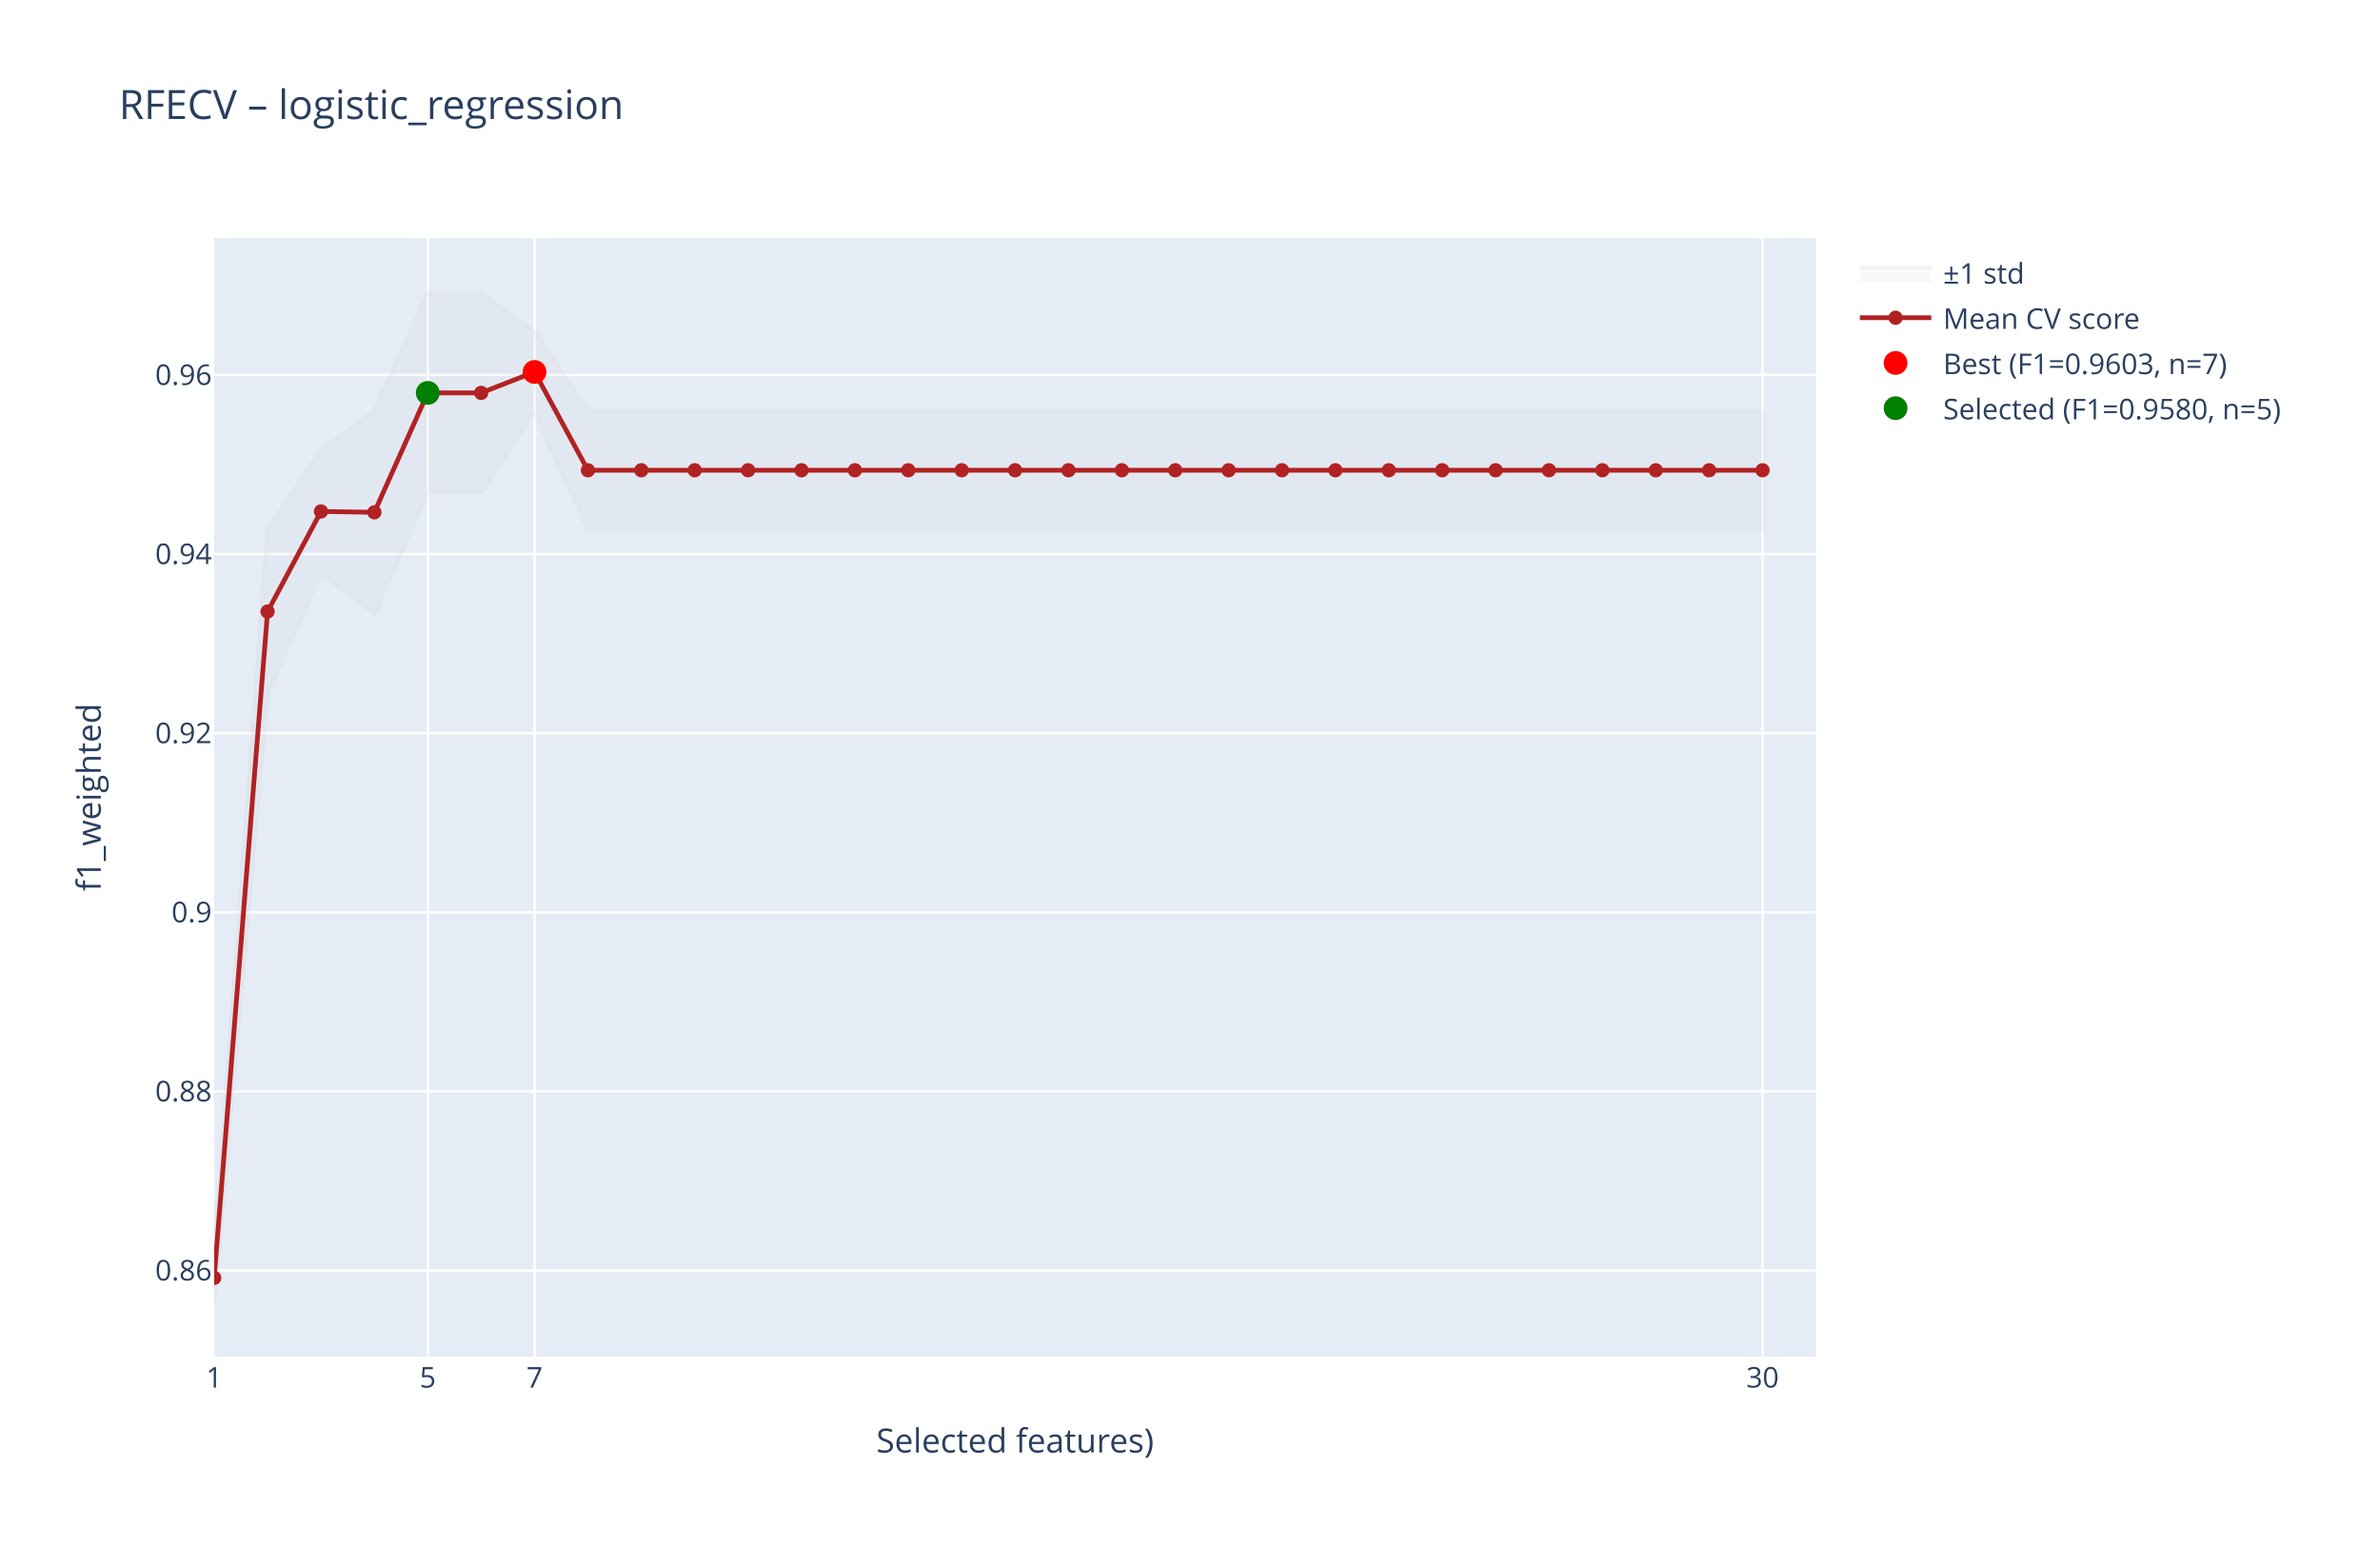
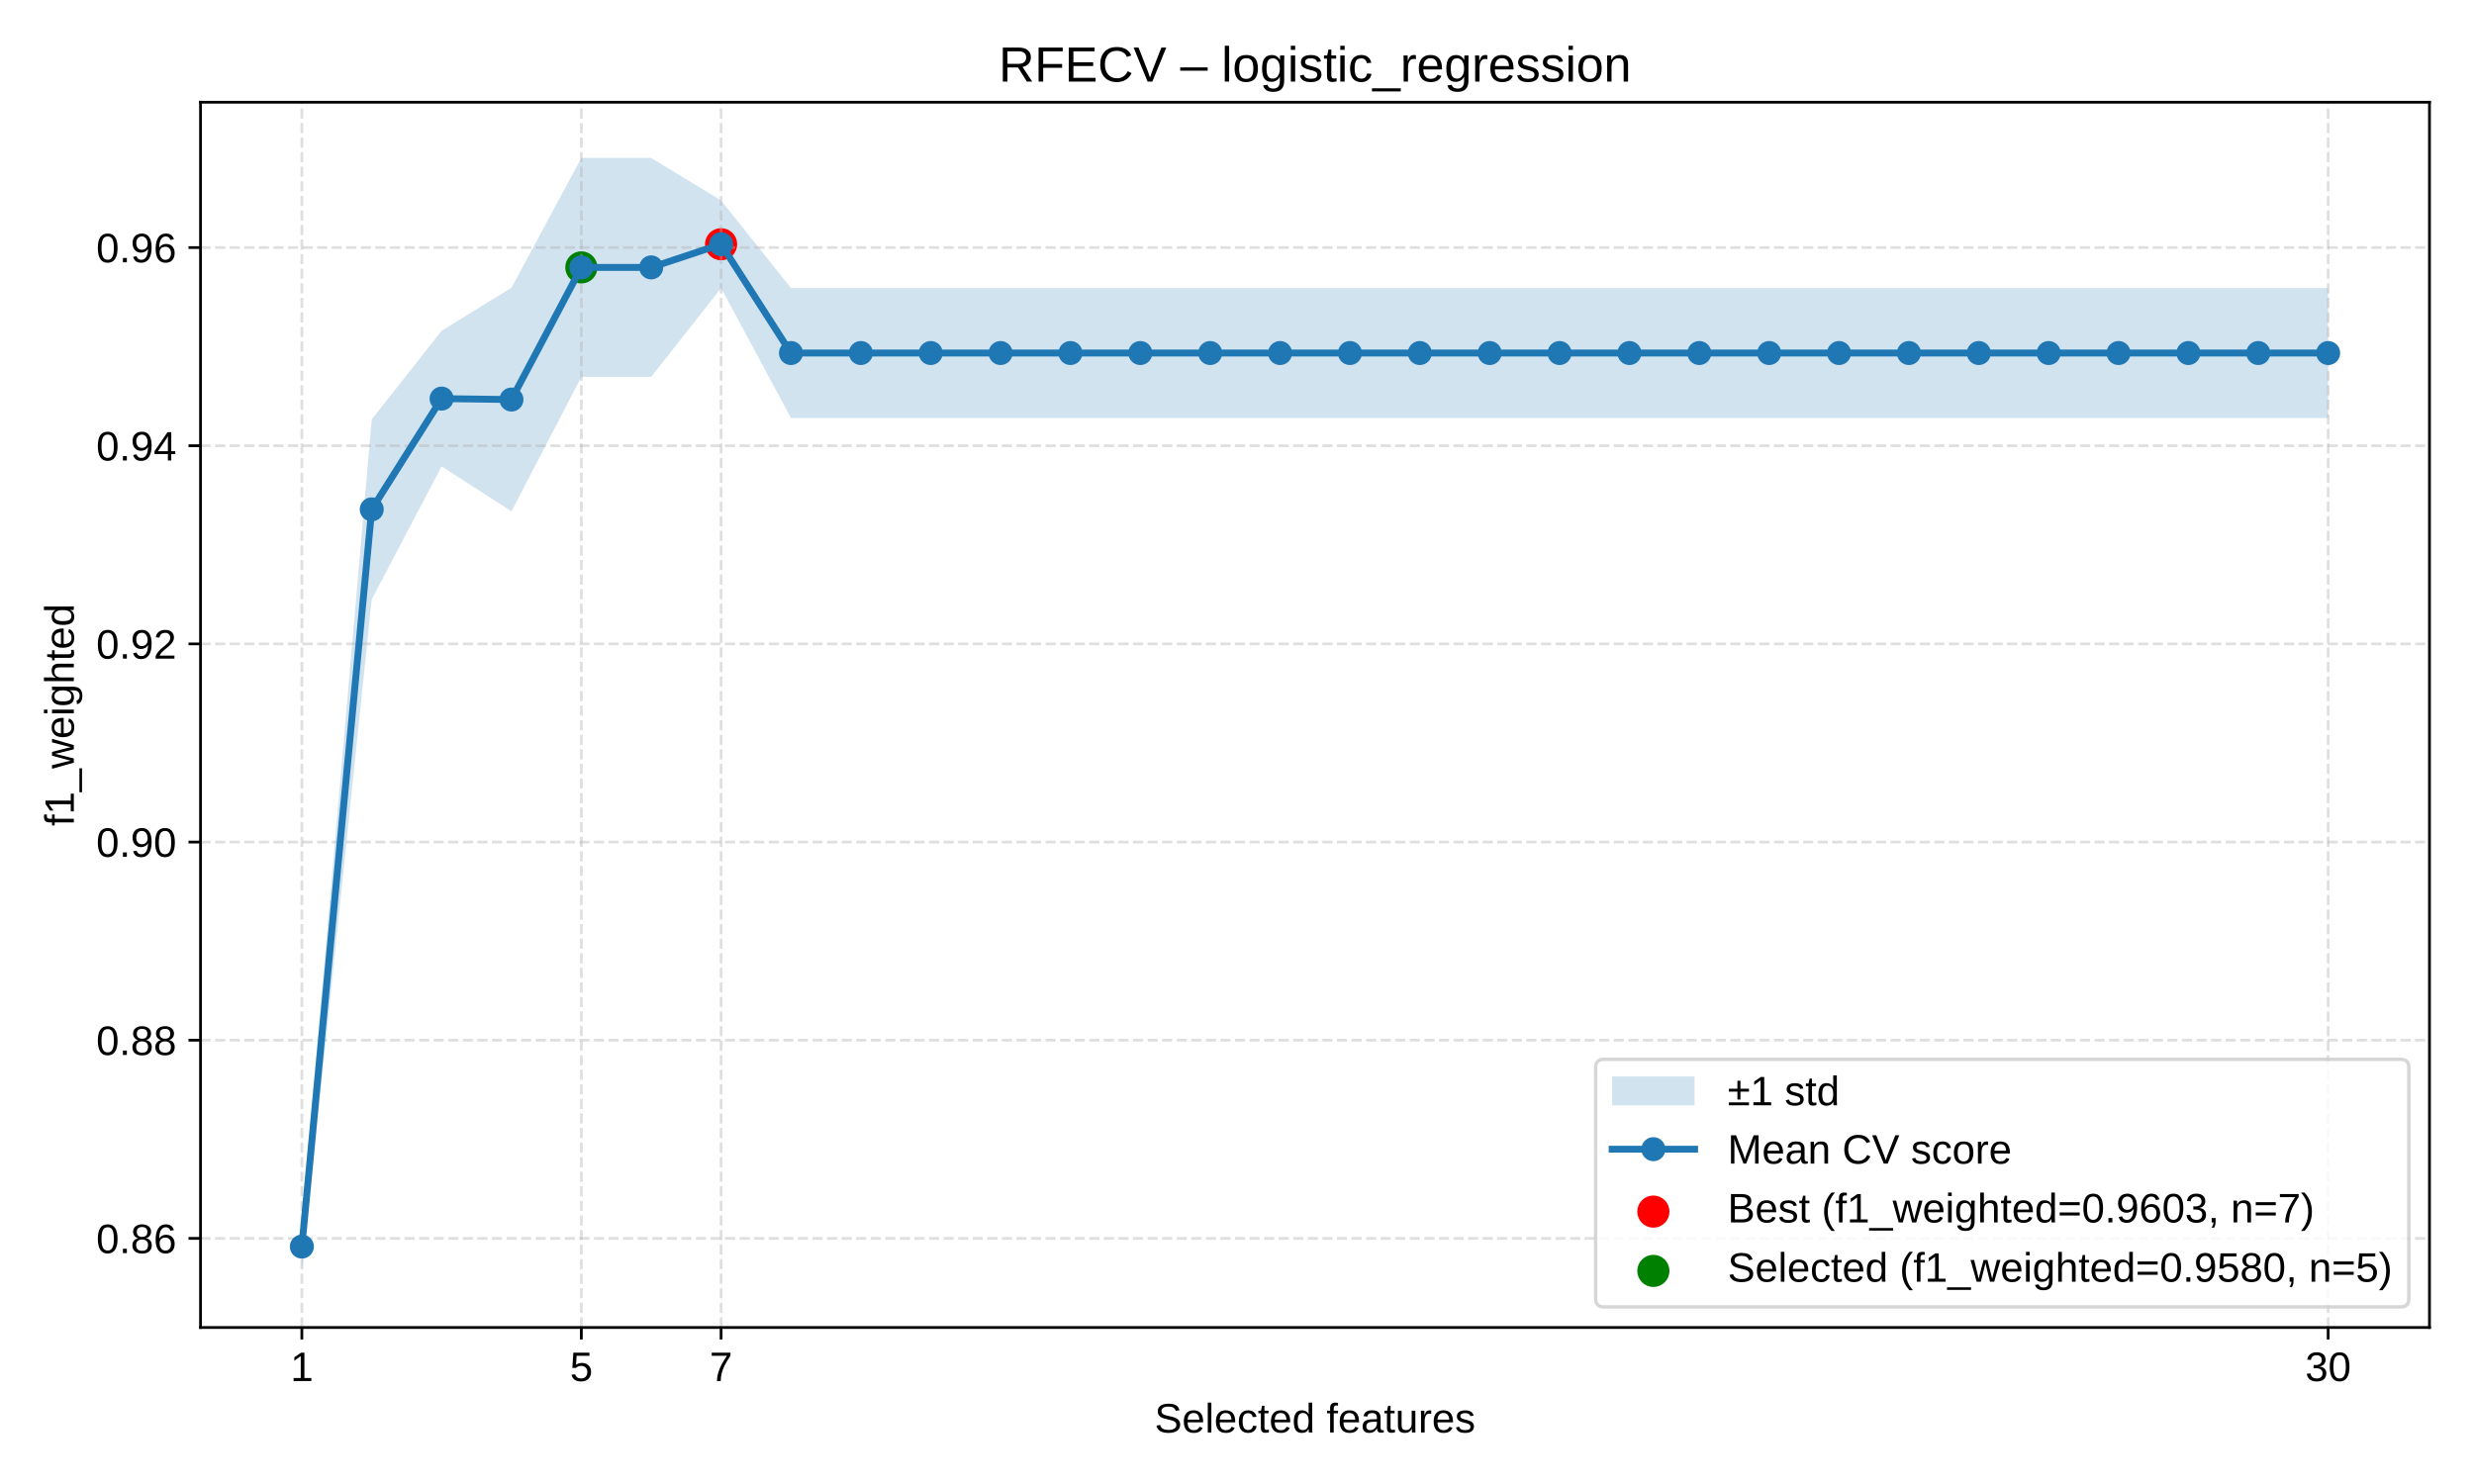
- <svg xmlns="http://www.w3.org/2000/svg" class="main-svg" width="1000" height="650" style="" viewBox="0 0 1000 650">
-   <rect x="0" y="0" width="1000" height="650" style="fill: rgb(255, 255, 255); fill-opacity: 1;" />
-   <defs id="defs-5acaf2">
-     <g class="clips">
-       <clipPath id="clip5acaf2xyplot" class="plotclip">
-         <rect width="673" height="470" />
-       </clipPath>
-       <clipPath class="axesclip" id="clip5acaf2x">
-         <rect x="90" y="0" width="673" height="650" />
-       </clipPath>
-       <clipPath class="axesclip" id="clip5acaf2y">
-         <rect x="0" y="100" width="1000" height="470" />
-       </clipPath>
-       <clipPath class="axesclip" id="clip5acaf2xy">
-         <rect x="90" y="100" width="673" height="470" />
-       </clipPath>
+ <svg xmlns="http://www.w3.org/2000/svg" xmlns:xlink="http://www.w3.org/1999/xlink" width="720pt" height="432pt" viewBox="0 0 720 432" version="1.1">
+   <defs>
+     <style type="text/css">*{stroke-linejoin: round; stroke-linecap: butt}</style>
+   </defs>
+   <g id="figure_1">
+     <g id="patch_1">
+       <path d="M 0 432  L 720 432  L 720 0  L 0 0  z " style="fill: #ffffff" />
    </g>
-     <g class="gradients" />
-     <g class="patterns" />
-   </defs>
-   <g class="bglayer">
-     <rect class="bg" x="90" y="100" width="673" height="470" style="fill: rgb(229, 236, 246); fill-opacity: 1; stroke-width: 0;" />
-   </g>
-   <g class="layer-below">
-     <g class="imagelayer" />
-     <g class="shapelayer" />
-   </g>
-   <g class="cartesianlayer">
-     <g class="subplot xy">
-       <g class="layer-subplot">
-         <g class="shapelayer" />
-         <g class="imagelayer" />
-       </g>
-       <g class="minor-gridlayer">
-         <g class="x" />
-         <g class="y" />
-       </g>
-       <g class="gridlayer">
-         <g class="x">
-           <path class="xgrid crisp" transform="translate(224.6,0)" d="M0,100v470" style="stroke: rgb(255, 255, 255); stroke-opacity: 1; stroke-width: 1px;" />
-           <path class="xgrid crisp" transform="translate(179.73,0)" d="M0,100v470" style="stroke: rgb(255, 255, 255); stroke-opacity: 1; stroke-width: 1px;" />
-           <path class="xgrid crisp" transform="translate(740.57,0)" d="M0,100v470" style="stroke: rgb(255, 255, 255); stroke-opacity: 1; stroke-width: 1px;" />
-         </g>
-         <g class="y">
-           <path class="ygrid crisp" transform="translate(0,533.81)" d="M90,0h673" style="stroke: rgb(255, 255, 255); stroke-opacity: 1; stroke-width: 1px;" />
-           <path class="ygrid crisp" transform="translate(0,458.55)" d="M90,0h673" style="stroke: rgb(255, 255, 255); stroke-opacity: 1; stroke-width: 1px;" />
-           <path class="ygrid crisp" transform="translate(0,383.3)" d="M90,0h673" style="stroke: rgb(255, 255, 255); stroke-opacity: 1; stroke-width: 1px;" />
-           <path class="ygrid crisp" transform="translate(0,308.05)" d="M90,0h673" style="stroke: rgb(255, 255, 255); stroke-opacity: 1; stroke-width: 1px;" />
-           <path class="ygrid crisp" transform="translate(0,232.79)" d="M90,0h673" style="stroke: rgb(255, 255, 255); stroke-opacity: 1; stroke-width: 1px;" />
-           <path class="ygrid crisp" transform="translate(0,157.54)" d="M90,0h673" style="stroke: rgb(255, 255, 255); stroke-opacity: 1; stroke-width: 1px;" />
-         </g>
-       </g>
-       <g class="zerolinelayer" />
-       <g class="layer-between">
-         <g class="shapelayer" />
-         <g class="imagelayer" />
-       </g>
-       <path class="xlines-below" />
-       <path class="ylines-below" />
-       <g class="overlines-below" />
-       <g class="xaxislayer-below" />
-       <g class="yaxislayer-below" />
-       <g class="overaxes-below" />
-       <g class="overplot">
-         <g class="xy" transform="translate(90,100)" clip-path="url(#clip5acaf2xyplot)">
-           <g class="scatterlayer mlayer">
-             <g class="trace scatter trace8b5645" style="stroke-miterlimit: 2; opacity: 0.25;">
-               <g class="fills">
-                 <g>
-                   <path class="js-fill" d="M0,427.35L22.43,122.78L44.87,89.16L67.3,72.79L89.73,23.5L112.17,23.5L134.6,39.64L157.03,72.91L179.47,72.91L650.57,72.91L650.57,122.27L157.03,122.27L134.6,72.91L112.17,106.66L89.73,106.66L67.3,157.72L44.87,140.64L22.43,191.15L0,446.5Z" style="fill: rgb(211, 211, 211); fill-opacity: 0.5; stroke-width: 0;" />
-                 </g>
-               </g>
-               <g class="errorbars" />
-               <g class="lines">
-                 <path class="js-line" d="M0,427.35L22.43,122.78L44.87,89.16L67.3,72.79L89.73,23.5L112.17,23.5L134.6,39.64L157.03,72.91L179.47,72.91L650.57,72.91L650.57,122.27L157.03,122.27L134.6,72.91L112.17,106.66L89.73,106.66L67.3,157.72L44.87,140.64L22.43,191.15L0,446.5" style="vector-effect: none; fill: none; stroke: rgb(211, 211, 211); stroke-opacity: 1; stroke-width: 2px; opacity: 1;" />
-               </g>
-               <g class="points" />
-               <g class="text" />
-             </g>
-             <g class="trace scatter tracefc10d6" style="stroke-miterlimit: 2; opacity: 1;">
-               <g class="fills" />
-               <g class="errorbars" />
-               <g class="lines">
-                 <path class="js-line" d="M0,436.92L22.43,156.96L44.87,114.9L67.3,115.26L89.73,65.08L112.17,65.08L134.6,56.28L157.03,97.59L179.47,97.59L650.57,97.59" style="vector-effect: none; fill: none; stroke: rgb(178, 34, 34); stroke-opacity: 1; stroke-width: 2px; opacity: 1;" />
-               </g>
-               <g class="points">
-                 <path class="point" transform="translate(0,436.92)" d="M3,0A3,3 0 1,1 0,-3A3,3 0 0,1 3,0Z" style="opacity: 1; stroke-width: 0px; fill: rgb(178, 34, 34); fill-opacity: 1;" />
-                 <path class="point" transform="translate(22.43,156.96)" d="M3,0A3,3 0 1,1 0,-3A3,3 0 0,1 3,0Z" style="opacity: 1; stroke-width: 0px; fill: rgb(178, 34, 34); fill-opacity: 1;" />
-                 <path class="point" transform="translate(44.87,114.9)" d="M3,0A3,3 0 1,1 0,-3A3,3 0 0,1 3,0Z" style="opacity: 1; stroke-width: 0px; fill: rgb(178, 34, 34); fill-opacity: 1;" />
-                 <path class="point" transform="translate(67.3,115.26)" d="M3,0A3,3 0 1,1 0,-3A3,3 0 0,1 3,0Z" style="opacity: 1; stroke-width: 0px; fill: rgb(178, 34, 34); fill-opacity: 1;" />
-                 <path class="point" transform="translate(89.73,65.08)" d="M3,0A3,3 0 1,1 0,-3A3,3 0 0,1 3,0Z" style="opacity: 1; stroke-width: 0px; fill: rgb(178, 34, 34); fill-opacity: 1;" />
-                 <path class="point" transform="translate(112.17,65.08)" d="M3,0A3,3 0 1,1 0,-3A3,3 0 0,1 3,0Z" style="opacity: 1; stroke-width: 0px; fill: rgb(178, 34, 34); fill-opacity: 1;" />
-                 <path class="point" transform="translate(134.6,56.28)" d="M3,0A3,3 0 1,1 0,-3A3,3 0 0,1 3,0Z" style="opacity: 1; stroke-width: 0px; fill: rgb(178, 34, 34); fill-opacity: 1;" />
-                 <path class="point" transform="translate(157.03,97.59)" d="M3,0A3,3 0 1,1 0,-3A3,3 0 0,1 3,0Z" style="opacity: 1; stroke-width: 0px; fill: rgb(178, 34, 34); fill-opacity: 1;" />
-                 <path class="point" transform="translate(179.47,97.59)" d="M3,0A3,3 0 1,1 0,-3A3,3 0 0,1 3,0Z" style="opacity: 1; stroke-width: 0px; fill: rgb(178, 34, 34); fill-opacity: 1;" />
-                 <path class="point" transform="translate(201.9,97.59)" d="M3,0A3,3 0 1,1 0,-3A3,3 0 0,1 3,0Z" style="opacity: 1; stroke-width: 0px; fill: rgb(178, 34, 34); fill-opacity: 1;" />
-                 <path class="point" transform="translate(224.33,97.59)" d="M3,0A3,3 0 1,1 0,-3A3,3 0 0,1 3,0Z" style="opacity: 1; stroke-width: 0px; fill: rgb(178, 34, 34); fill-opacity: 1;" />
-                 <path class="point" transform="translate(246.77,97.59)" d="M3,0A3,3 0 1,1 0,-3A3,3 0 0,1 3,0Z" style="opacity: 1; stroke-width: 0px; fill: rgb(178, 34, 34); fill-opacity: 1;" />
-                 <path class="point" transform="translate(269.2,97.59)" d="M3,0A3,3 0 1,1 0,-3A3,3 0 0,1 3,0Z" style="opacity: 1; stroke-width: 0px; fill: rgb(178, 34, 34); fill-opacity: 1;" />
-                 <path class="point" transform="translate(291.63,97.59)" d="M3,0A3,3 0 1,1 0,-3A3,3 0 0,1 3,0Z" style="opacity: 1; stroke-width: 0px; fill: rgb(178, 34, 34); fill-opacity: 1;" />
-                 <path class="point" transform="translate(314.07,97.59)" d="M3,0A3,3 0 1,1 0,-3A3,3 0 0,1 3,0Z" style="opacity: 1; stroke-width: 0px; fill: rgb(178, 34, 34); fill-opacity: 1;" />
-                 <path class="point" transform="translate(336.5,97.59)" d="M3,0A3,3 0 1,1 0,-3A3,3 0 0,1 3,0Z" style="opacity: 1; stroke-width: 0px; fill: rgb(178, 34, 34); fill-opacity: 1;" />
-                 <path class="point" transform="translate(358.93,97.59)" d="M3,0A3,3 0 1,1 0,-3A3,3 0 0,1 3,0Z" style="opacity: 1; stroke-width: 0px; fill: rgb(178, 34, 34); fill-opacity: 1;" />
-                 <path class="point" transform="translate(381.37,97.59)" d="M3,0A3,3 0 1,1 0,-3A3,3 0 0,1 3,0Z" style="opacity: 1; stroke-width: 0px; fill: rgb(178, 34, 34); fill-opacity: 1;" />
-                 <path class="point" transform="translate(403.8,97.59)" d="M3,0A3,3 0 1,1 0,-3A3,3 0 0,1 3,0Z" style="opacity: 1; stroke-width: 0px; fill: rgb(178, 34, 34); fill-opacity: 1;" />
-                 <path class="point" transform="translate(426.23,97.59)" d="M3,0A3,3 0 1,1 0,-3A3,3 0 0,1 3,0Z" style="opacity: 1; stroke-width: 0px; fill: rgb(178, 34, 34); fill-opacity: 1;" />
-                 <path class="point" transform="translate(448.67,97.59)" d="M3,0A3,3 0 1,1 0,-3A3,3 0 0,1 3,0Z" style="opacity: 1; stroke-width: 0px; fill: rgb(178, 34, 34); fill-opacity: 1;" />
-                 <path class="point" transform="translate(471.1,97.59)" d="M3,0A3,3 0 1,1 0,-3A3,3 0 0,1 3,0Z" style="opacity: 1; stroke-width: 0px; fill: rgb(178, 34, 34); fill-opacity: 1;" />
-                 <path class="point" transform="translate(493.53,97.59)" d="M3,0A3,3 0 1,1 0,-3A3,3 0 0,1 3,0Z" style="opacity: 1; stroke-width: 0px; fill: rgb(178, 34, 34); fill-opacity: 1;" />
-                 <path class="point" transform="translate(515.97,97.59)" d="M3,0A3,3 0 1,1 0,-3A3,3 0 0,1 3,0Z" style="opacity: 1; stroke-width: 0px; fill: rgb(178, 34, 34); fill-opacity: 1;" />
-                 <path class="point" transform="translate(538.4,97.59)" d="M3,0A3,3 0 1,1 0,-3A3,3 0 0,1 3,0Z" style="opacity: 1; stroke-width: 0px; fill: rgb(178, 34, 34); fill-opacity: 1;" />
-                 <path class="point" transform="translate(560.83,97.59)" d="M3,0A3,3 0 1,1 0,-3A3,3 0 0,1 3,0Z" style="opacity: 1; stroke-width: 0px; fill: rgb(178, 34, 34); fill-opacity: 1;" />
-                 <path class="point" transform="translate(583.27,97.59)" d="M3,0A3,3 0 1,1 0,-3A3,3 0 0,1 3,0Z" style="opacity: 1; stroke-width: 0px; fill: rgb(178, 34, 34); fill-opacity: 1;" />
-                 <path class="point" transform="translate(605.7,97.59)" d="M3,0A3,3 0 1,1 0,-3A3,3 0 0,1 3,0Z" style="opacity: 1; stroke-width: 0px; fill: rgb(178, 34, 34); fill-opacity: 1;" />
-                 <path class="point" transform="translate(628.13,97.59)" d="M3,0A3,3 0 1,1 0,-3A3,3 0 0,1 3,0Z" style="opacity: 1; stroke-width: 0px; fill: rgb(178, 34, 34); fill-opacity: 1;" />
-                 <path class="point" transform="translate(650.57,97.59)" d="M3,0A3,3 0 1,1 0,-3A3,3 0 0,1 3,0Z" style="opacity: 1; stroke-width: 0px; fill: rgb(178, 34, 34); fill-opacity: 1;" />
-               </g>
-               <g class="text" />
-             </g>
-             <g class="trace scatter tracee20a7e" style="stroke-miterlimit: 2; opacity: 1;">
-               <g class="fills" />
-               <g class="errorbars" />
-               <g class="lines" />
-               <g class="points">
-                 <path class="point" transform="translate(134.6,56.28)" d="M5,0A5,5 0 1,1 0,-5A5,5 0 0,1 5,0Z" style="opacity: 1; stroke-width: 0px; fill: rgb(255, 0, 0); fill-opacity: 1;" />
-               </g>
-               <g class="text" />
-             </g>
-             <g class="trace scatter tracec7ed27" style="stroke-miterlimit: 2; opacity: 1;">
-               <g class="fills" />
-               <g class="errorbars" />
-               <g class="lines" />
-               <g class="points">
-                 <path class="point" transform="translate(89.73,65.08)" d="M5,0A5,5 0 1,1 0,-5A5,5 0 0,1 5,0Z" style="opacity: 1; stroke-width: 0px; fill: rgb(0, 128, 0); fill-opacity: 1;" />
-               </g>
-               <g class="text" />
-             </g>
-           </g>
-         </g>
-       </g>
-       <g class="zerolinelayer-above" />
-       <path class="xlines-above crisp" d="M0,0" style="fill: none;" />
-       <path class="ylines-above crisp" d="M0,0" style="fill: none;" />
-       <g class="overlines-above" />
-       <g class="xaxislayer-above">
-         <g class="xtick">
-           <text text-anchor="middle" x="0" y="583" transform="translate(90,0)" style="font-family: 'Open Sans', verdana, arial, sans-serif; font-size: 12px; fill: rgb(42, 63, 95); fill-opacity: 1; white-space: pre;">1</text>
-         </g>
-         <g class="xtick">
-           <text text-anchor="middle" x="0" y="583" style="font-family: 'Open Sans', verdana, arial, sans-serif; font-size: 12px; fill: rgb(42, 63, 95); fill-opacity: 1; white-space: pre;" transform="translate(224.6,0)">7</text>
-         </g>
-         <g class="xtick">
-           <text text-anchor="middle" x="0" y="583" style="font-family: 'Open Sans', verdana, arial, sans-serif; font-size: 12px; fill: rgb(42, 63, 95); fill-opacity: 1; white-space: pre;" transform="translate(179.73,0)">5</text>
-         </g>
-         <g class="xtick">
-           <text text-anchor="middle" x="0" y="583" style="font-family: 'Open Sans', verdana, arial, sans-serif; font-size: 12px; fill: rgb(42, 63, 95); fill-opacity: 1; white-space: pre;" transform="translate(740.57,0)">30</text>
-         </g>
-       </g>
-       <g class="yaxislayer-above">
-         <g class="ytick">
-           <text text-anchor="end" x="89" y="4.2" transform="translate(0,533.81)" style="font-family: 'Open Sans', verdana, arial, sans-serif; font-size: 12px; fill: rgb(42, 63, 95); fill-opacity: 1; white-space: pre;">0.86</text>
-         </g>
-         <g class="ytick">
-           <text text-anchor="end" x="89" y="4.2" style="font-family: 'Open Sans', verdana, arial, sans-serif; font-size: 12px; fill: rgb(42, 63, 95); fill-opacity: 1; white-space: pre;" transform="translate(0,458.55)">0.88</text>
-         </g>
-         <g class="ytick">
-           <text text-anchor="end" x="89" y="4.2" style="font-family: 'Open Sans', verdana, arial, sans-serif; font-size: 12px; fill: rgb(42, 63, 95); fill-opacity: 1; white-space: pre;" transform="translate(0,383.3)">0.9</text>
-         </g>
-         <g class="ytick">
-           <text text-anchor="end" x="89" y="4.2" style="font-family: 'Open Sans', verdana, arial, sans-serif; font-size: 12px; fill: rgb(42, 63, 95); fill-opacity: 1; white-space: pre;" transform="translate(0,308.05)">0.92</text>
-         </g>
-         <g class="ytick">
-           <text text-anchor="end" x="89" y="4.2" style="font-family: 'Open Sans', verdana, arial, sans-serif; font-size: 12px; fill: rgb(42, 63, 95); fill-opacity: 1; white-space: pre;" transform="translate(0,232.79)">0.94</text>
-         </g>
-         <g class="ytick">
-           <text text-anchor="end" x="89" y="4.2" style="font-family: 'Open Sans', verdana, arial, sans-serif; font-size: 12px; fill: rgb(42, 63, 95); fill-opacity: 1; white-space: pre;" transform="translate(0,157.54)">0.96</text>
-         </g>
-       </g>
-       <g class="overaxes-above" />
+     <g id="axes_1">
+       <g id="patch_2">
+         <path d="M 58.362 386.44  L 707.04 386.44  L 707.04 29.76  L 58.362 29.76  z " style="fill: #ffffff" />
+       </g>
+       <g id="FillBetweenPolyCollection_1">
+         <path d="M 87.848 355.545  L 87.848 370.227  L 108.183 174.483  L 128.517 135.765  L 148.852 148.861  L 169.187 109.718  L 189.521 109.718  L 209.856 83.851  L 230.191 121.684  L 250.526 121.684  L 270.86 121.684  L 291.195 121.684  L 311.53 121.684  L 331.864 121.684  L 352.199 121.684  L 372.534 121.684  L 392.869 121.684  L 413.203 121.684  L 433.538 121.684  L 453.873 121.684  L 474.207 121.684  L 494.542 121.684  L 514.877 121.684  L 535.212 121.684  L 555.546 121.684  L 575.881 121.684  L 596.216 121.684  L 616.551 121.684  L 636.885 121.684  L 657.22 121.684  L 677.555 121.684  L 677.555 83.851  L 677.555 83.851  L 657.22 83.851  L 636.885 83.851  L 616.551 83.851  L 596.216 83.851  L 575.881 83.851  L 555.546 83.851  L 535.212 83.851  L 514.877 83.851  L 494.542 83.851  L 474.207 83.851  L 453.873 83.851  L 433.538 83.851  L 413.203 83.851  L 392.869 83.851  L 372.534 83.851  L 352.199 83.851  L 331.864 83.851  L 311.53 83.851  L 291.195 83.851  L 270.86 83.851  L 250.526 83.851  L 230.191 83.851  L 209.856 58.345  L 189.521 45.973  L 169.187 45.973  L 148.852 83.757  L 128.517 96.301  L 108.183 122.074  L 87.848 355.545  z " clip-path="url(#pd4bf677b7a)" style="fill: #1f77b4; fill-opacity: 0.2" />
+       </g>
+       <g id="PathCollection_1">
+         <defs>
+           <path id="m157b19fe81" d="M 0 4.183  C 1.109 4.183 2.174 3.743 2.958 2.958  C 3.743 2.174 4.183 1.109 4.183 0  C 4.183 -1.109 3.743 -2.174 2.958 -2.958  C 2.174 -3.743 1.109 -4.183 0 -4.183  C -1.109 -4.183 -2.174 -3.743 -2.958 -2.958  C -3.743 -2.174 -4.183 -1.109 -4.183 0  C -4.183 1.109 -3.743 2.174 -2.958 2.958  C -2.174 3.743 -1.109 4.183 0 4.183  z " style="stroke: #ff0000" />
+         </defs>
+         <g clip-path="url(#pd4bf677b7a)">
+           <use xlink:href="#m157b19fe81" x="209.856" y="71.098" style="fill: #ff0000; stroke: #ff0000" />
+         </g>
+       </g>
+       <g id="PathCollection_2">
+         <defs>
+           <path id="m5b1de98c00" d="M 0 4.183  C 1.109 4.183 2.174 3.743 2.958 2.958  C 3.743 2.174 4.183 1.109 4.183 0  C 4.183 -1.109 3.743 -2.174 2.958 -2.958  C 2.174 -3.743 1.109 -4.183 0 -4.183  C -1.109 -4.183 -2.174 -3.743 -2.958 -2.958  C -3.743 -2.174 -4.183 -1.109 -4.183 0  C -4.183 1.109 -3.743 2.174 -2.958 2.958  C -2.174 3.743 -1.109 4.183 0 4.183  z " style="stroke: #008000" />
+         </defs>
+         <g clip-path="url(#pd4bf677b7a)">
+           <use xlink:href="#m5b1de98c00" x="169.187" y="77.845" style="fill: #008000; stroke: #008000" />
+         </g>
+       </g>
+       <g id="matplotlib.axis_1">
+         <g id="xtick_1">
+           <g id="line2d_1">
+             <path d="M 87.848 386.44  L 87.848 29.76  " clip-path="url(#pd4bf677b7a)" style="fill: none; stroke-dasharray: 2.96,1.28; stroke-dashoffset: 0; stroke: #b0b0b0; stroke-opacity: 0.4; stroke-width: 0.8" />
+           </g>
+           <g id="line2d_2">
+             <defs>
+               <path id="mbd042aa9f1" d="M 0 0  L 0 3.5  " style="stroke: #000000; stroke-width: 0.8" />
+             </defs>
+             <g>
+               <use xlink:href="#mbd042aa9f1" x="87.848" y="386.44" style="stroke: #000000; stroke-width: 0.8" />
+             </g>
+           </g>
+           <g id="text_1">
+             <text style="font-size: 12px; font-family: 'Arial'; text-anchor: middle" x="87.848" y="402.029" transform="rotate(-0 87.84784 402.0294)">1</text>
+           </g>
+         </g>
+         <g id="xtick_2">
+           <g id="line2d_3">
+             <path d="M 169.187 386.44  L 169.187 29.76  " clip-path="url(#pd4bf677b7a)" style="fill: none; stroke-dasharray: 2.96,1.28; stroke-dashoffset: 0; stroke: #b0b0b0; stroke-opacity: 0.4; stroke-width: 0.8" />
+           </g>
+           <g id="line2d_4">
+             <g>
+               <use xlink:href="#mbd042aa9f1" x="169.187" y="386.44" style="stroke: #000000; stroke-width: 0.8" />
+             </g>
+           </g>
+           <g id="text_2">
+             <text style="font-size: 12px; font-family: 'Arial'; text-anchor: middle" x="169.187" y="402.029" transform="rotate(-0 169.1867 402.0294)">5</text>
+           </g>
+         </g>
+         <g id="xtick_3">
+           <g id="line2d_5">
+             <path d="M 209.856 386.44  L 209.856 29.76  " clip-path="url(#pd4bf677b7a)" style="fill: none; stroke-dasharray: 2.96,1.28; stroke-dashoffset: 0; stroke: #b0b0b0; stroke-opacity: 0.4; stroke-width: 0.8" />
+           </g>
+           <g id="line2d_6">
+             <g>
+               <use xlink:href="#mbd042aa9f1" x="209.856" y="386.44" style="stroke: #000000; stroke-width: 0.8" />
+             </g>
+           </g>
+           <g id="text_3">
+             <text style="font-size: 12px; font-family: 'Arial'; text-anchor: middle" x="209.856" y="402.029" transform="rotate(-0 209.8561 402.0294)">7</text>
+           </g>
+         </g>
+         <g id="xtick_4">
+           <g id="line2d_7">
+             <path d="M 677.555 386.44  L 677.555 29.76  " clip-path="url(#pd4bf677b7a)" style="fill: none; stroke-dasharray: 2.96,1.28; stroke-dashoffset: 0; stroke: #b0b0b0; stroke-opacity: 0.4; stroke-width: 0.8" />
+           </g>
+           <g id="line2d_8">
+             <g>
+               <use xlink:href="#mbd042aa9f1" x="677.555" y="386.44" style="stroke: #000000; stroke-width: 0.8" />
+             </g>
+           </g>
+           <g id="text_4">
+             <text style="font-size: 12px; font-family: 'Arial'; text-anchor: middle" x="677.555" y="402.029" transform="rotate(-0 677.5547 402.0294)">30</text>
+           </g>
+         </g>
+         <g id="text_5">
+           <text style="font-size: 12px; font-family: 'Arial'; text-anchor: middle" x="382.701" y="417.004" transform="rotate(-0 382.7013 417.0038)">Selected features</text>
+         </g>
+       </g>
+       <g id="matplotlib.axis_2">
+         <g id="ytick_1">
+           <g id="line2d_9">
+             <path d="M 58.362 360.496  L 707.04 360.496  " clip-path="url(#pd4bf677b7a)" style="fill: none; stroke-dasharray: 2.96,1.28; stroke-dashoffset: 0; stroke: #b0b0b0; stroke-opacity: 0.4; stroke-width: 0.8" />
+           </g>
+           <g id="line2d_10">
+             <defs>
+               <path id="me30c0a34dc" d="M 0 0  L -3.5 0  " style="stroke: #000000; stroke-width: 0.8" />
+             </defs>
+             <g>
+               <use xlink:href="#me30c0a34dc" x="58.362" y="360.496" style="stroke: #000000; stroke-width: 0.8" />
+             </g>
+           </g>
+           <g id="text_6">
+             <text style="font-size: 12px; font-family: 'Arial'; text-anchor: end" x="51.362" y="364.791" transform="rotate(-0 51.3625 364.7909)">0.86</text>
+           </g>
+         </g>
+         <g id="ytick_2">
+           <g id="line2d_11">
+             <path d="M 58.362 302.81  L 707.04 302.81  " clip-path="url(#pd4bf677b7a)" style="fill: none; stroke-dasharray: 2.96,1.28; stroke-dashoffset: 0; stroke: #b0b0b0; stroke-opacity: 0.4; stroke-width: 0.8" />
+           </g>
+           <g id="line2d_12">
+             <g>
+               <use xlink:href="#me30c0a34dc" x="58.362" y="302.81" style="stroke: #000000; stroke-width: 0.8" />
+             </g>
+           </g>
+           <g id="text_7">
+             <text style="font-size: 12px; font-family: 'Arial'; text-anchor: end" x="51.362" y="307.105" transform="rotate(-0 51.3625 307.1051)">0.88</text>
+           </g>
+         </g>
+         <g id="ytick_3">
+           <g id="line2d_13">
+             <path d="M 58.362 245.125  L 707.04 245.125  " clip-path="url(#pd4bf677b7a)" style="fill: none; stroke-dasharray: 2.96,1.28; stroke-dashoffset: 0; stroke: #b0b0b0; stroke-opacity: 0.4; stroke-width: 0.8" />
+           </g>
+           <g id="line2d_14">
+             <g>
+               <use xlink:href="#me30c0a34dc" x="58.362" y="245.125" style="stroke: #000000; stroke-width: 0.8" />
+             </g>
+           </g>
+           <g id="text_8">
+             <text style="font-size: 12px; font-family: 'Arial'; text-anchor: end" x="51.362" y="249.419" transform="rotate(-0 51.3625 249.4194)">0.90</text>
+           </g>
+         </g>
+         <g id="ytick_4">
+           <g id="line2d_15">
+             <path d="M 58.362 187.439  L 707.04 187.439  " clip-path="url(#pd4bf677b7a)" style="fill: none; stroke-dasharray: 2.96,1.28; stroke-dashoffset: 0; stroke: #b0b0b0; stroke-opacity: 0.4; stroke-width: 0.8" />
+           </g>
+           <g id="line2d_16">
+             <g>
+               <use xlink:href="#me30c0a34dc" x="58.362" y="187.439" style="stroke: #000000; stroke-width: 0.8" />
+             </g>
+           </g>
+           <g id="text_9">
+             <text style="font-size: 12px; font-family: 'Arial'; text-anchor: end" x="51.362" y="191.734" transform="rotate(-0 51.3625 191.7336)">0.92</text>
+           </g>
+         </g>
+         <g id="ytick_5">
+           <g id="line2d_17">
+             <path d="M 58.362 129.753  L 707.04 129.753  " clip-path="url(#pd4bf677b7a)" style="fill: none; stroke-dasharray: 2.96,1.28; stroke-dashoffset: 0; stroke: #b0b0b0; stroke-opacity: 0.4; stroke-width: 0.8" />
+           </g>
+           <g id="line2d_18">
+             <g>
+               <use xlink:href="#me30c0a34dc" x="58.362" y="129.753" style="stroke: #000000; stroke-width: 0.8" />
+             </g>
+           </g>
+           <g id="text_10">
+             <text style="font-size: 12px; font-family: 'Arial'; text-anchor: end" x="51.362" y="134.048" transform="rotate(-0 51.3625 134.0479)">0.94</text>
+           </g>
+         </g>
+         <g id="ytick_6">
+           <g id="line2d_19">
+             <path d="M 58.362 72.067  L 707.04 72.067  " clip-path="url(#pd4bf677b7a)" style="fill: none; stroke-dasharray: 2.96,1.28; stroke-dashoffset: 0; stroke: #b0b0b0; stroke-opacity: 0.4; stroke-width: 0.8" />
+           </g>
+           <g id="line2d_20">
+             <g>
+               <use xlink:href="#me30c0a34dc" x="58.362" y="72.067" style="stroke: #000000; stroke-width: 0.8" />
+             </g>
+           </g>
+           <g id="text_11">
+             <text style="font-size: 12px; font-family: 'Arial'; text-anchor: end" x="51.362" y="76.362" transform="rotate(-0 51.3625 76.3621)">0.96</text>
+           </g>
+         </g>
+         <g id="text_12">
+           <text style="font-size: 12px; font-family: 'Arial'; text-anchor: middle" x="21.484" y="208.1" transform="rotate(-90 21.48375 208.1)">f1_weighted</text>
+         </g>
+       </g>
+       <g id="line2d_21">
+         <path d="M 87.848 362.886  L 108.183 148.279  L 128.517 116.033  L 148.852 116.309  L 169.187 77.845  L 189.521 77.845  L 209.856 71.098  L 230.191 102.768  L 250.526 102.768  L 270.86 102.768  L 291.195 102.768  L 311.53 102.768  L 331.864 102.768  L 352.199 102.768  L 372.534 102.768  L 392.869 102.768  L 413.203 102.768  L 433.538 102.768  L 453.873 102.768  L 474.207 102.768  L 494.542 102.768  L 514.877 102.768  L 535.212 102.768  L 555.546 102.768  L 575.881 102.768  L 596.216 102.768  L 616.551 102.768  L 636.885 102.768  L 657.22 102.768  L 677.555 102.768  " clip-path="url(#pd4bf677b7a)" style="fill: none; stroke: #1f77b4; stroke-width: 2; stroke-linecap: square" />
+         <defs>
+           <path id="m3a29a48161" d="M 0 3  C 0.796 3 1.559 2.684 2.121 2.121  C 2.684 1.559 3 0.796 3 0  C 3 -0.796 2.684 -1.559 2.121 -2.121  C 1.559 -2.684 0.796 -3 0 -3  C -0.796 -3 -1.559 -2.684 -2.121 -2.121  C -2.684 -1.559 -3 -0.796 -3 0  C -3 0.796 -2.684 1.559 -2.121 2.121  C -1.559 2.684 -0.796 3 0 3  z " style="stroke: #1f77b4" />
+         </defs>
+         <g clip-path="url(#pd4bf677b7a)">
+           <use xlink:href="#m3a29a48161" x="87.848" y="362.886" style="fill: #1f77b4; stroke: #1f77b4" />
+           <use xlink:href="#m3a29a48161" x="108.183" y="148.279" style="fill: #1f77b4; stroke: #1f77b4" />
+           <use xlink:href="#m3a29a48161" x="128.517" y="116.033" style="fill: #1f77b4; stroke: #1f77b4" />
+           <use xlink:href="#m3a29a48161" x="148.852" y="116.309" style="fill: #1f77b4; stroke: #1f77b4" />
+           <use xlink:href="#m3a29a48161" x="169.187" y="77.845" style="fill: #1f77b4; stroke: #1f77b4" />
+           <use xlink:href="#m3a29a48161" x="189.521" y="77.845" style="fill: #1f77b4; stroke: #1f77b4" />
+           <use xlink:href="#m3a29a48161" x="209.856" y="71.098" style="fill: #1f77b4; stroke: #1f77b4" />
+           <use xlink:href="#m3a29a48161" x="230.191" y="102.768" style="fill: #1f77b4; stroke: #1f77b4" />
+           <use xlink:href="#m3a29a48161" x="250.526" y="102.768" style="fill: #1f77b4; stroke: #1f77b4" />
+           <use xlink:href="#m3a29a48161" x="270.86" y="102.768" style="fill: #1f77b4; stroke: #1f77b4" />
+           <use xlink:href="#m3a29a48161" x="291.195" y="102.768" style="fill: #1f77b4; stroke: #1f77b4" />
+           <use xlink:href="#m3a29a48161" x="311.53" y="102.768" style="fill: #1f77b4; stroke: #1f77b4" />
+           <use xlink:href="#m3a29a48161" x="331.864" y="102.768" style="fill: #1f77b4; stroke: #1f77b4" />
+           <use xlink:href="#m3a29a48161" x="352.199" y="102.768" style="fill: #1f77b4; stroke: #1f77b4" />
+           <use xlink:href="#m3a29a48161" x="372.534" y="102.768" style="fill: #1f77b4; stroke: #1f77b4" />
+           <use xlink:href="#m3a29a48161" x="392.869" y="102.768" style="fill: #1f77b4; stroke: #1f77b4" />
+           <use xlink:href="#m3a29a48161" x="413.203" y="102.768" style="fill: #1f77b4; stroke: #1f77b4" />
+           <use xlink:href="#m3a29a48161" x="433.538" y="102.768" style="fill: #1f77b4; stroke: #1f77b4" />
+           <use xlink:href="#m3a29a48161" x="453.873" y="102.768" style="fill: #1f77b4; stroke: #1f77b4" />
+           <use xlink:href="#m3a29a48161" x="474.207" y="102.768" style="fill: #1f77b4; stroke: #1f77b4" />
+           <use xlink:href="#m3a29a48161" x="494.542" y="102.768" style="fill: #1f77b4; stroke: #1f77b4" />
+           <use xlink:href="#m3a29a48161" x="514.877" y="102.768" style="fill: #1f77b4; stroke: #1f77b4" />
+           <use xlink:href="#m3a29a48161" x="535.212" y="102.768" style="fill: #1f77b4; stroke: #1f77b4" />
+           <use xlink:href="#m3a29a48161" x="555.546" y="102.768" style="fill: #1f77b4; stroke: #1f77b4" />
+           <use xlink:href="#m3a29a48161" x="575.881" y="102.768" style="fill: #1f77b4; stroke: #1f77b4" />
+           <use xlink:href="#m3a29a48161" x="596.216" y="102.768" style="fill: #1f77b4; stroke: #1f77b4" />
+           <use xlink:href="#m3a29a48161" x="616.551" y="102.768" style="fill: #1f77b4; stroke: #1f77b4" />
+           <use xlink:href="#m3a29a48161" x="636.885" y="102.768" style="fill: #1f77b4; stroke: #1f77b4" />
+           <use xlink:href="#m3a29a48161" x="657.22" y="102.768" style="fill: #1f77b4; stroke: #1f77b4" />
+           <use xlink:href="#m3a29a48161" x="677.555" y="102.768" style="fill: #1f77b4; stroke: #1f77b4" />
+         </g>
+       </g>
+       <g id="patch_3">
+         <path d="M 58.362 386.44  L 58.362 29.76  " style="fill: none; stroke: #000000; stroke-width: 0.8; stroke-linejoin: miter; stroke-linecap: square" />
+       </g>
+       <g id="patch_4">
+         <path d="M 707.04 386.44  L 707.04 29.76  " style="fill: none; stroke: #000000; stroke-width: 0.8; stroke-linejoin: miter; stroke-linecap: square" />
+       </g>
+       <g id="patch_5">
+         <path d="M 58.362 386.44  L 707.04 386.44  " style="fill: none; stroke: #000000; stroke-width: 0.8; stroke-linejoin: miter; stroke-linecap: square" />
+       </g>
+       <g id="patch_6">
+         <path d="M 58.362 29.76  L 707.04 29.76  " style="fill: none; stroke: #000000; stroke-width: 0.8; stroke-linejoin: miter; stroke-linecap: square" />
+       </g>
+       <g id="text_13">
+         <text style="font-size: 14.4px; font-family: 'Arial'; text-anchor: middle" x="382.701" y="23.76" transform="rotate(-0 382.7013 23.76)">RFECV – logistic_regression</text>
+       </g>
+       <g id="legend_1">
+         <g id="patch_7">
+           <path d="M 466.776 380.44  L 698.64 380.44  Q 701.04 380.44 701.04 378.04  L 701.04 310.769  Q 701.04 308.369 698.64 308.369  L 466.776 308.369  Q 464.376 308.369 464.376 310.769  L 464.376 378.04  Q 464.376 380.44 466.776 380.44  z " style="fill: #ffffff; opacity: 0.8; stroke: #cccccc; stroke-linejoin: miter" />
+         </g>
+         <g id="patch_8">
+           <path d="M 469.176 321.758  L 493.176 321.758  L 493.176 313.358  L 469.176 313.358  z " style="fill: #1f77b4; fill-opacity: 0.2" />
+         </g>
+         <g id="text_14">
+           <text style="font-size: 12px; font-family: 'Arial'; text-anchor: start" x="502.776" y="321.758" transform="rotate(-0 502.7756 321.7581)">±1 std</text>
+         </g>
+         <g id="line2d_22">
+           <path d="M 469.176 334.533  L 481.176 334.533  L 493.176 334.533  " style="fill: none; stroke: #1f77b4; stroke-width: 2; stroke-linecap: square" />
+           <g>
+             <use xlink:href="#m3a29a48161" x="481.176" y="334.533" style="fill: #1f77b4; stroke: #1f77b4" />
+           </g>
+         </g>
+         <g id="text_15">
+           <text style="font-size: 12px; font-family: 'Arial'; text-anchor: start" x="502.776" y="338.733" transform="rotate(-0 502.7756 338.7325)">Mean CV score</text>
+         </g>
+         <g id="PathCollection_3">
+           <g>
+             <use xlink:href="#m157b19fe81" x="481.176" y="352.703" style="fill: #ff0000; stroke: #ff0000" />
+           </g>
+         </g>
+         <g id="text_16">
+           <text style="font-size: 12px; font-family: 'Arial'; text-anchor: start" x="502.776" y="355.853" transform="rotate(-0 502.7756 355.8531)">Best (f1_weighted=0.9603, n=7)</text>
+         </g>
+         <g id="PathCollection_4">
+           <g>
+             <use xlink:href="#m5b1de98c00" x="481.176" y="369.964" style="fill: #008000; stroke: #008000" />
+           </g>
+         </g>
+         <g id="text_17">
+           <text style="font-size: 12px; font-family: 'Arial'; text-anchor: start" x="502.776" y="373.114" transform="rotate(-0 502.7756 373.1144)">Selected (f1_weighted=0.9580, n=5)</text>
+         </g>
+       </g>
    </g>
  </g>
-   <g class="polarlayer" />
-   <g class="smithlayer" />
-   <g class="ternarylayer" />
-   <g class="geolayer" />
-   <g class="funnelarealayer" />
-   <g class="pielayer" />
-   <g class="iciclelayer" />
-   <g class="treemaplayer" />
-   <g class="sunburstlayer" />
-   <g class="glimages" />
-   <defs id="topdefs-5acaf2">
-     <g class="clips" />
-     <clipPath id="legend5acaf2">
-       <rect width="212" height="86" x="0" y="0" />
+   <defs>
+     <clipPath id="pd4bf677b7a">
+       <rect x="58.362" y="29.76" width="648.678" height="356.68" />
    </clipPath>
  </defs>
-   <g class="layer-above">
-     <g class="imagelayer" />
-     <g class="shapelayer" />
-   </g>
-   <g class="infolayer">
-     <g class="legend" pointer-events="all" transform="translate(776.46,100)">
-       <rect class="bg" shape-rendering="crispEdges" style="stroke: rgb(68, 68, 68); stroke-opacity: 1; fill: rgb(255, 255, 255); fill-opacity: 1; stroke-width: 0px;" width="212" height="86" x="0" y="0" />
-       <g class="scrollbox" transform="" clip-path="url(#legend5acaf2)">
-         <g class="groups">
-           <g class="traces" transform="translate(0,14.5)" style="opacity: 1;">
-             <text class="legendtext" text-anchor="start" x="40" y="4.68" style="font-family: 'Open Sans', verdana, arial, sans-serif; font-size: 12px; fill: rgb(42, 63, 95); fill-opacity: 1; white-space: pre;">±1 std</text>
-             <g class="layers" style="opacity: 0.25;">
-               <g class="legendfill">
-                 <path class="js-fill" d="M5,-2h30v6h-30z" style="stroke-width: 0; fill: rgb(211, 211, 211); fill-opacity: 0.5;" />
-               </g>
-               <g class="legendlines">
-                 <path class="js-line" d="M5,-2h30" style="fill: none; stroke: rgb(211, 211, 211); stroke-opacity: 1; stroke-width: 2px;" />
-               </g>
-               <g class="legendsymbols">
-                 <g class="legendpoints" />
-               </g>
-             </g>
-             <rect class="legendtoggle" x="0" y="-9.5" width="207" height="19" style="fill: rgb(0, 0, 0); fill-opacity: 0;" />
-           </g>
-           <g class="traces" transform="translate(0,33.5)" style="opacity: 1;">
-             <text class="legendtext" text-anchor="start" x="40" y="4.68" style="font-family: 'Open Sans', verdana, arial, sans-serif; font-size: 12px; fill: rgb(42, 63, 95); fill-opacity: 1; white-space: pre;">Mean CV score</text>
-             <g class="layers" style="opacity: 1;">
-               <g class="legendfill" />
-               <g class="legendlines">
-                 <path class="js-line" d="M5,0h30" style="fill: none; stroke: rgb(178, 34, 34); stroke-opacity: 1; stroke-width: 2px;" />
-               </g>
-               <g class="legendsymbols">
-                 <g class="legendpoints">
-                   <path class="scatterpts" transform="translate(20,0)" d="M3,0A3,3 0 1,1 0,-3A3,3 0 0,1 3,0Z" style="opacity: 1; stroke-width: 0px; fill: rgb(178, 34, 34); fill-opacity: 1;" />
-                 </g>
-               </g>
-             </g>
-             <rect class="legendtoggle" x="0" y="-9.5" width="207" height="19" style="fill: rgb(0, 0, 0); fill-opacity: 0;" />
-           </g>
-           <g class="traces" transform="translate(0,52.5)" style="opacity: 1;">
-             <text class="legendtext" text-anchor="start" x="40" y="4.68" style="font-family: 'Open Sans', verdana, arial, sans-serif; font-size: 12px; fill: rgb(42, 63, 95); fill-opacity: 1; white-space: pre;">Best (F1=0.9603, n=7)</text>
-             <g class="layers" style="opacity: 1;">
-               <g class="legendfill" />
-               <g class="legendlines" />
-               <g class="legendsymbols">
-                 <g class="legendpoints">
-                   <path class="scatterpts" transform="translate(20,0)" d="M5,0A5,5 0 1,1 0,-5A5,5 0 0,1 5,0Z" style="opacity: 1; stroke-width: 0px; fill: rgb(255, 0, 0); fill-opacity: 1;" />
-                 </g>
-               </g>
-             </g>
-             <rect class="legendtoggle" x="0" y="-9.5" width="207" height="19" style="fill: rgb(0, 0, 0); fill-opacity: 0;" />
-           </g>
-           <g class="traces" transform="translate(0,71.5)" style="opacity: 1;">
-             <text class="legendtext" text-anchor="start" x="40" y="4.68" style="font-family: 'Open Sans', verdana, arial, sans-serif; font-size: 12px; fill: rgb(42, 63, 95); fill-opacity: 1; white-space: pre;">Selected (F1=0.9580, n=5)</text>
-             <g class="layers" style="opacity: 1;">
-               <g class="legendfill" />
-               <g class="legendlines" />
-               <g class="legendsymbols">
-                 <g class="legendpoints">
-                   <path class="scatterpts" transform="translate(20,0)" d="M5,0A5,5 0 1,1 0,-5A5,5 0 0,1 5,0Z" style="opacity: 1; stroke-width: 0px; fill: rgb(0, 128, 0); fill-opacity: 1;" />
-                 </g>
-               </g>
-             </g>
-             <rect class="legendtoggle" x="0" y="-9.5" width="207" height="19" style="fill: rgb(0, 0, 0); fill-opacity: 0;" />
-           </g>
-         </g>
-       </g>
-       <rect class="scrollbar" rx="20" ry="3" width="0" height="0" style="fill: rgb(128, 139, 164); fill-opacity: 1;" x="0" y="0" />
-     </g>
-     <g class="g-gtitle">
-       <text class="gtitle" x="50" y="50" text-anchor="start" dy="0em" style="opacity: 1; font-family: 'Open Sans', verdana, arial, sans-serif; font-size: 17px; fill: rgb(42, 63, 95); fill-opacity: 1; white-space: pre;">RFECV – logistic_regression</text>
-     </g>
-     <g class="g-xtitle">
-       <text class="xtitle" x="426.5" y="610.3" text-anchor="middle" style="opacity: 1; font-family: 'Open Sans', verdana, arial, sans-serif; font-size: 14px; fill: rgb(42, 63, 95); fill-opacity: 1; white-space: pre;">Selected features)</text>
-     </g>
-     <g class="g-ytitle">
-       <text class="ytitle" transform="rotate(-90,42.33438,335)" x="42.334" y="335" text-anchor="middle" style="opacity: 1; font-family: 'Open Sans', verdana, arial, sans-serif; font-size: 14px; fill: rgb(42, 63, 95); fill-opacity: 1; white-space: pre;">f1_weighted</text>
-     </g>
-   </g>
</svg>
